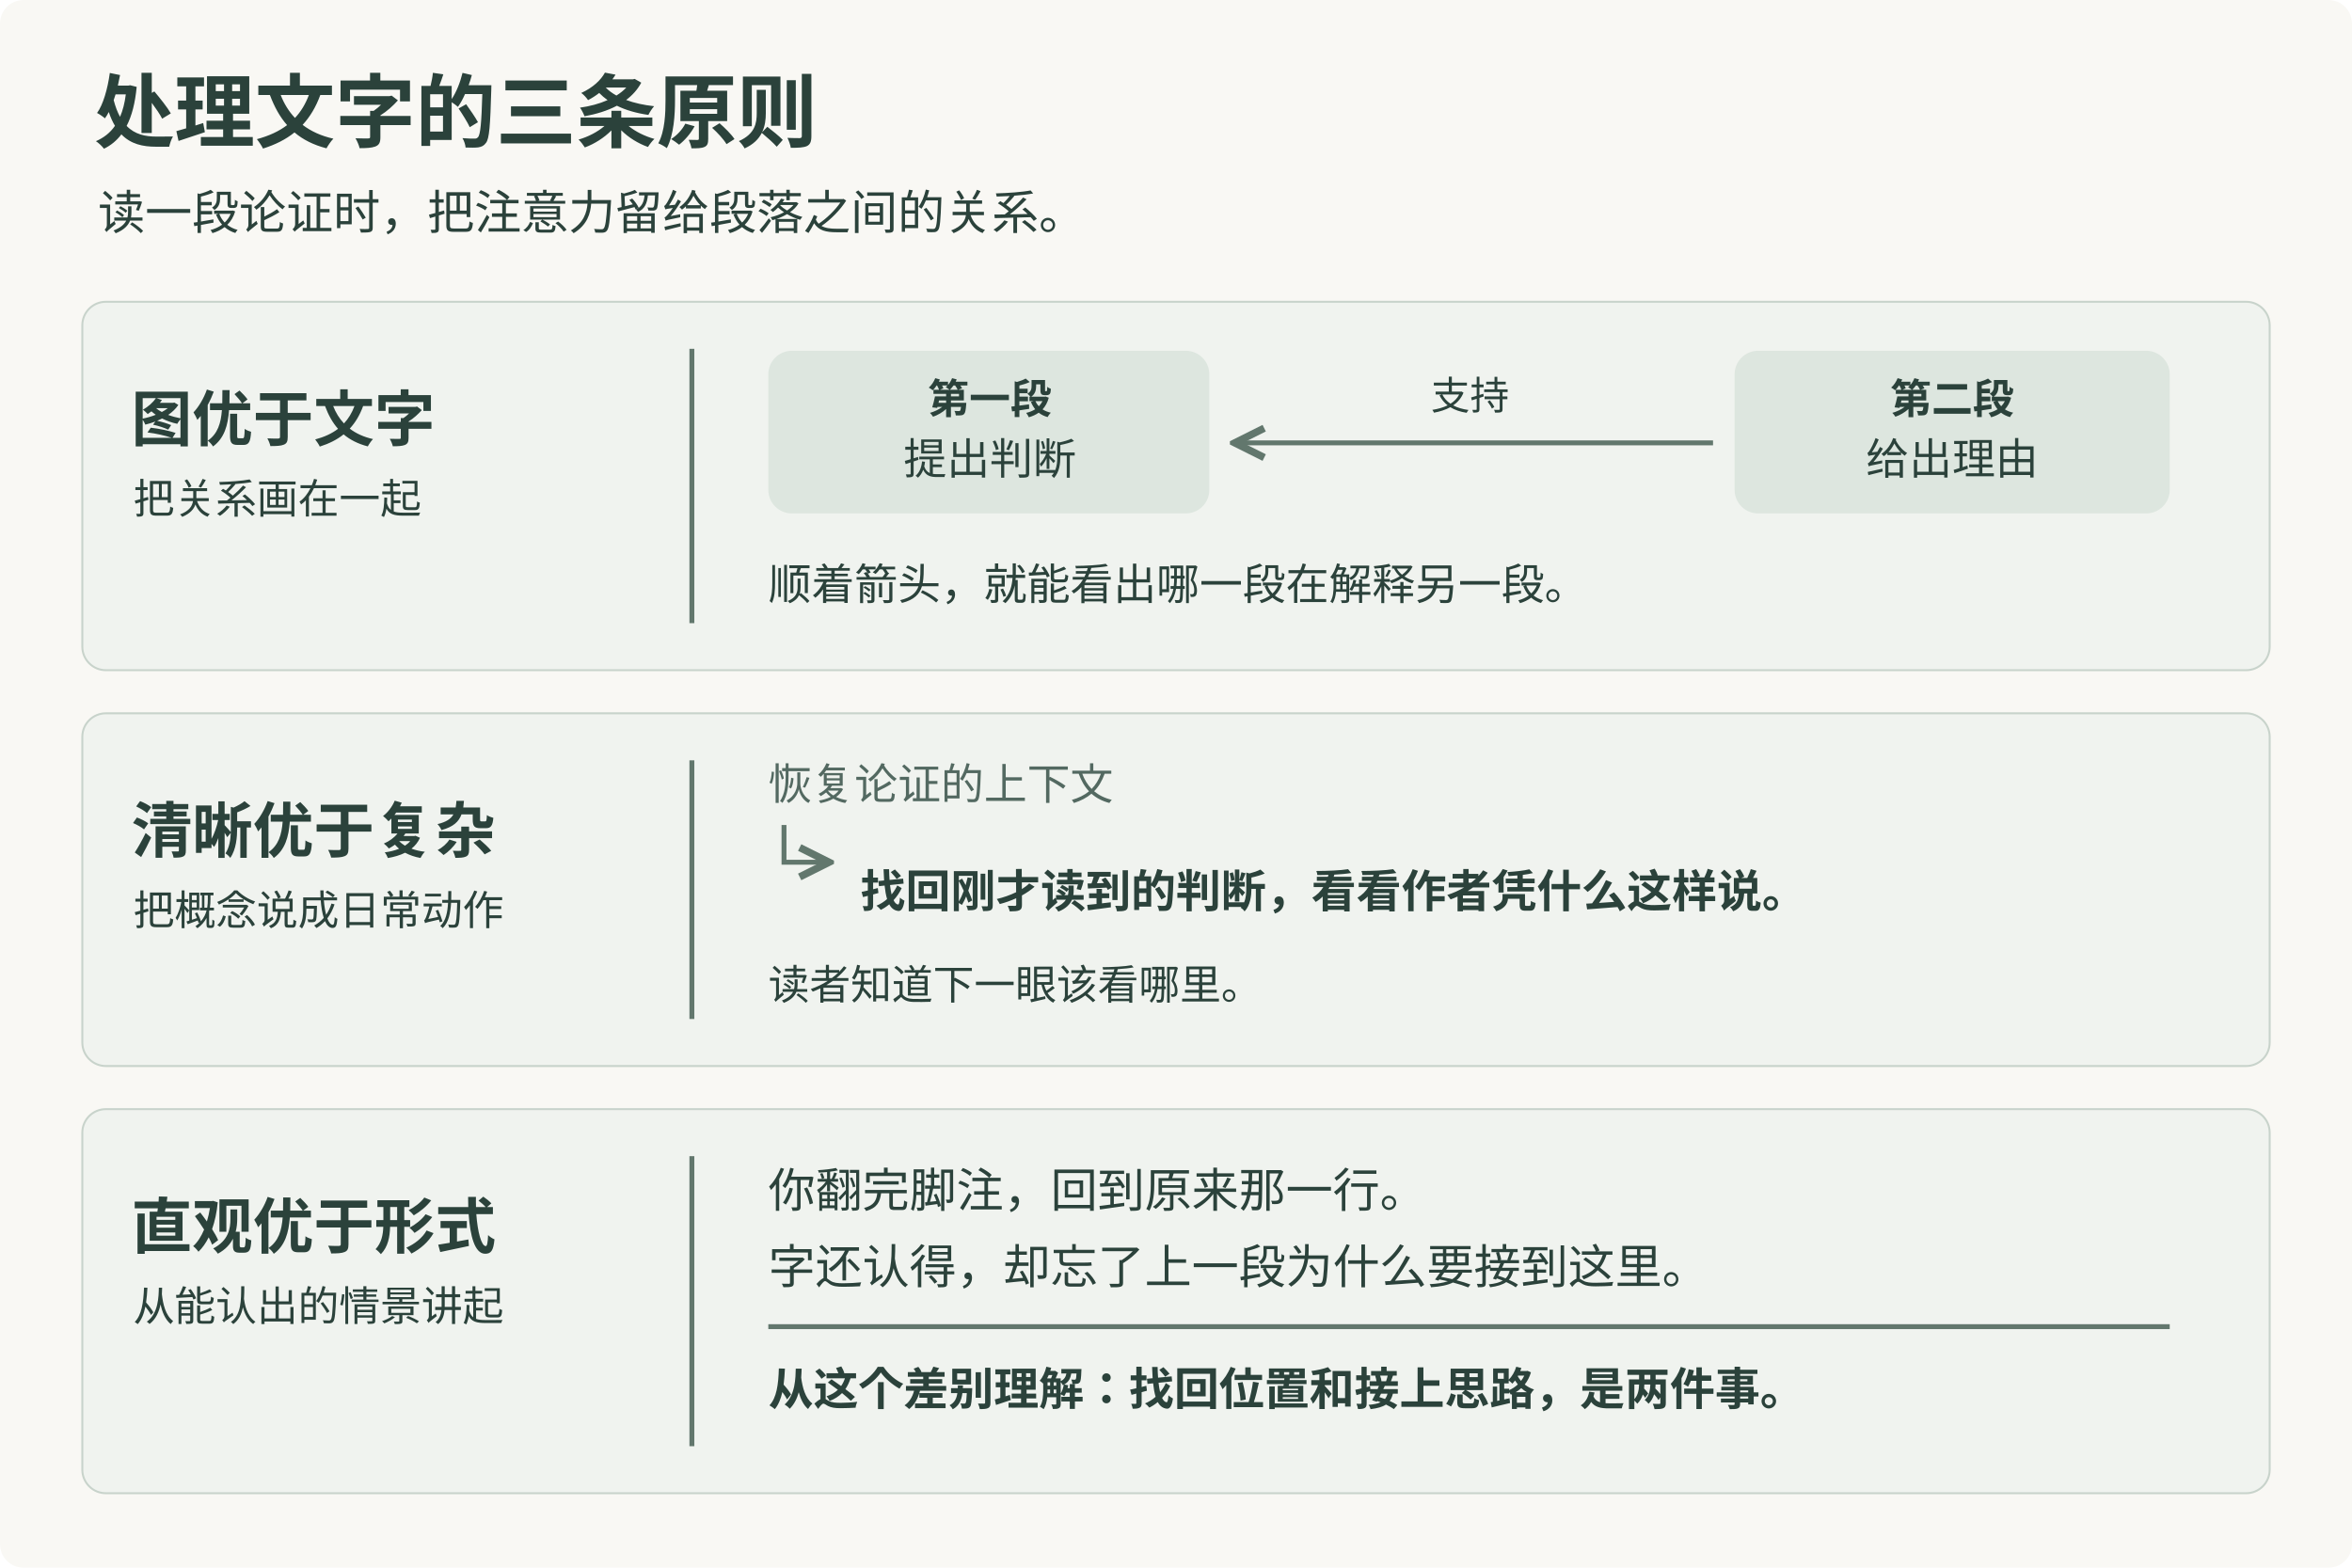
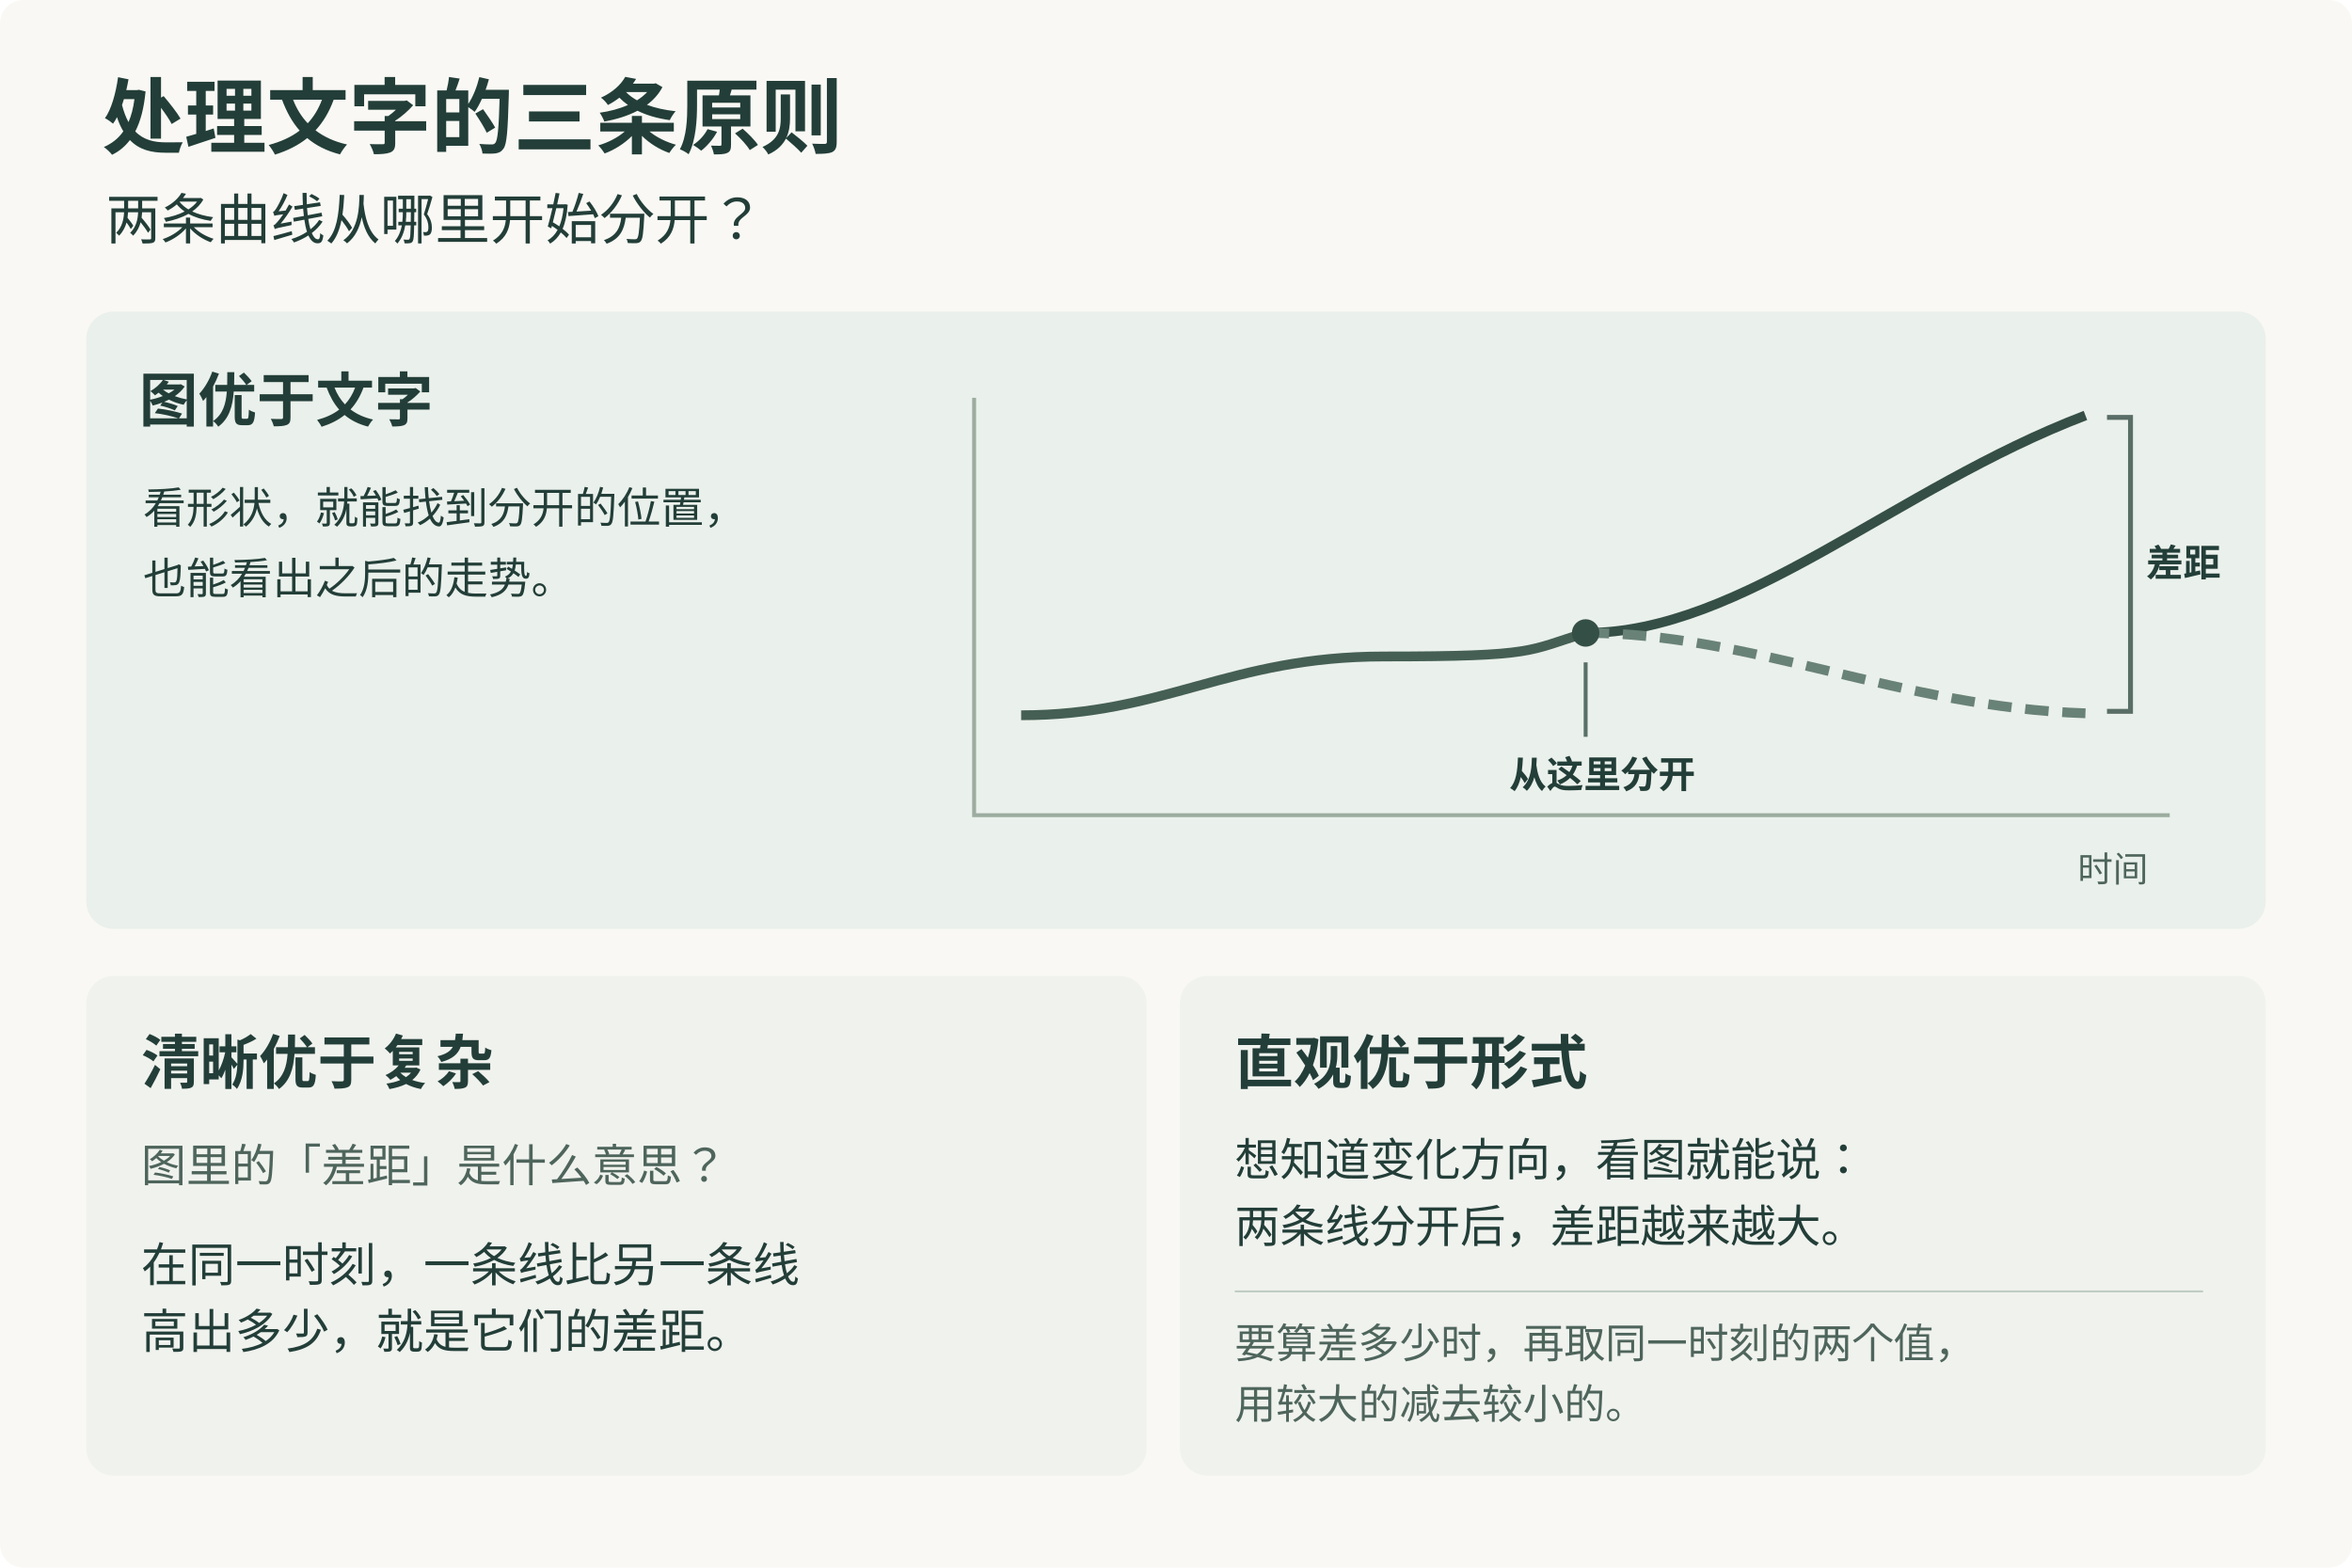
- <svg xmlns="http://www.w3.org/2000/svg" role="img" aria-labelledby="title desc" viewBox="0 0 1200 800">
-   <defs>
-     <marker id="tip" markerWidth="8" markerHeight="8" refX="7" refY="4" orient="auto">
-       <path d="M1 1 L7 4 L1 7" fill="none" stroke="#62776d" stroke-width="1.5" />
-     </marker>
-   </defs>
-   <rect width="1200" height="800" rx="12" fill="#f9f8f4" />
+ <svg xmlns="http://www.w3.org/2000/svg" role="img" viewBox="0 0 1200 800" aria-labelledby="title desc">
+   <rect width="1200" height="800" fill="#f9f8f4" rx="12" />
  <g font-family="PingFang SC,Helvetica Neue,Arial,sans-serif">
-     <text x="48" y="72" font-size="41" font-weight="600" text-anchor="start" fill="#2b423b">处理文字的三条原则</text>
-     <text x="50" y="117" font-size="24" font-weight="400" text-anchor="start" fill="#2b423b">读一段论证时，把注意力留给段落之间的关系。</text>
-     <rect x="42" y="154" width="1116" height="188" rx="12" fill="#f0f3ef" stroke="#c8d3cb" />
-     <path d="M353 178v140" fill="none" stroke="#62776d" stroke-width="2.5" />
-     <text x="67" y="225" font-size="31" font-weight="600" text-anchor="start" fill="#2b423b">图优于文字</text>
-     <text x="68" y="262" font-size="21" font-weight="400" text-anchor="start" fill="#2b423b">把关系画在一起</text>
-     <rect x="42" y="364" width="1116" height="180" rx="12" fill="#f0f3ef" stroke="#c8d3cb" />
-     <path d="M353 388v132" fill="none" stroke="#62776d" stroke-width="2.5" />
-     <text x="67" y="435" font-size="31" font-weight="600" text-anchor="start" fill="#2b423b">清晰优于复杂</text>
-     <text x="68" y="472" font-size="21" font-weight="400" text-anchor="start" fill="#2b423b">把概念说成日常动作</text>
-     <rect x="42" y="566" width="1116" height="196" rx="12" fill="#f0f3ef" stroke="#c8d3cb" />
-     <path d="M353 590v148" fill="none" stroke="#62776d" stroke-width="2.5" />
-     <text x="67" y="637" font-size="31" font-weight="600" text-anchor="start" fill="#2b423b">直观优于形式</text>
-     <text x="68" y="674" font-size="21" font-weight="400" text-anchor="start" fill="#2b423b">从能认出的情景讲起</text>
-     <rect x="392" y="179" width="225" height="83" rx="12" fill="#dde6df" stroke="none" />
-     <rect x="885" y="179" width="222" height="83" rx="12" fill="#dde6df" stroke="none" />
-     <text x="505" y="211" font-size="21" font-weight="600" text-anchor="middle" fill="#2b423b">第一段</text>
-     <text x="505" y="242" font-size="22" font-weight="400" text-anchor="middle" fill="#2b423b">提出判断</text>
-     <text x="996" y="211" font-size="21" font-weight="600" text-anchor="middle" fill="#2b423b">第二段</text>
-     <text x="996" y="242" font-size="22" font-weight="400" text-anchor="middle" fill="#2b423b">给出理由</text>
-     <text x="750" y="209" font-size="20" font-weight="400" text-anchor="middle" fill="#2b423b">支持</text>
-     <path d="M874 226H630" fill="none" stroke="#62776d" stroke-width="2.5" marker-end="url(#tip)" />
-     <text x="392" y="306" font-size="22" font-weight="400" text-anchor="start" fill="#2b423b">顺着箭头，就能看出哪一段在解释另一段。</text>
-     <text x="392" y="408" font-size="22" font-weight="400" text-anchor="start" fill="#536961">恢复论证的上下文</text>
-     <path d="M400 421v19h23" fill="none" stroke="#62776d" stroke-width="2.5" marker-end="url(#tip)" />
-     <text x="439" y="463" font-size="23" font-weight="600" text-anchor="start" fill="#2b423b">找回刚才读到的判断，看看作者凭什么这样说。</text>
-     <text x="392" y="510" font-size="21" font-weight="400" text-anchor="start" fill="#2b423b">读者知道下一眼该看哪里。</text>
-     <text x="392" y="616" font-size="24" font-weight="400" text-anchor="start" fill="#2b423b">你翻完脚注，回到原来那一行。</text>
-     <text x="392" y="655" font-size="24" font-weight="400" text-anchor="start" fill="#2b423b">字还认得，却忘了上一段为什么要接到这里。</text>
-     <path d="M392 677H1107" fill="none" stroke="#62776d" stroke-width="2.5" />
-     <text x="392" y="717" font-size="23" font-weight="600" text-anchor="start" fill="#2b423b">从这个差别理解：找回位置和接上思路，是两件事。</text>
+     <text x="52" y="75" font-size="42" font-weight="600" fill="#233e38">处理文字的三条原则</text>
+     <text x="54" y="122" font-size="28" font-weight="400" fill="#233e38">两条曲线从哪里开始分开？</text>
+     <rect x="44" y="159" width="1112" height="315" rx="14" fill="#eaf0eb" />
+     <text x="71" y="215" font-size="30" font-weight="600" fill="#233e38">图优于文字</text>
+     <text x="73" y="267" font-size="22" font-weight="400" fill="#233e38">看形状，就能找到分开的位置，</text>
+     <text x="73" y="303" font-size="22" font-weight="400" fill="#233e38">也能看出之后的走势。</text>
+     <path d="M497 203V416H1107" fill="none" stroke="#9cac9f" stroke-width="2" />
+     <text x="1060" y="450" font-size="18" font-weight="400" fill="#4e655c">时间</text>
+     <path d="M521 365 C594 365 627 335 706 335 S779 332 809 323" fill="none" stroke="#455f54" stroke-width="5" />
+     <path d="M809 323 C889 323 967 249 1064 212" fill="none" stroke="#354f46" stroke-width="5" />
+     <path d="M809 323 C893 323 970 361 1064 364" fill="none" stroke="#698278" stroke-width="5" stroke-dasharray="12 7" />
+     <circle cx="809" cy="323" r="7" fill="#344f46" />
+     <path d="M809 338v38" fill="none" stroke="#597068" stroke-width="2" />
+     <text x="770" y="402" font-size="19" font-weight="600" fill="#233e38">从这里分开</text>
+     <path d="M1075 213h12v150h-12" fill="none" stroke="#596e66" stroke-width="2.5" />
+     <text x="1095" y="294" font-size="19" font-weight="600" fill="#233e38">差距</text>
+     <rect x="44" y="498" width="541" height="255" rx="14" fill="#f0f2ee" />
+     <rect x="602" y="498" width="554" height="255" rx="14" fill="#f0f2ee" />
+     <text x="72" y="553" font-size="30" font-weight="600" fill="#233e38">清晰优于复杂</text>
+     <text x="72" y="603" font-size="23" font-weight="400" fill="#4e655c">图里的「差距」是什么意思？</text>
+     <text x="72" y="654" font-size="24" font-weight="400" fill="#233e38">在同一时刻，一条线比另一条线</text>
+     <text x="72" y="688" font-size="24" font-weight="400" fill="#233e38">高出多少，就是它们的差距。</text>
+     <text x="630" y="553" font-size="30" font-weight="600" fill="#233e38">直观优于形式</text>
+     <text x="630" y="600" font-size="23" font-weight="400" fill="#233e38">想知道变化方向，看图就能说：</text>
+     <text x="630" y="634" font-size="23" font-weight="400" fill="#233e38">两条线分开后，差距越来越大。</text>
+     <path d="M630 659H1124" fill="none" stroke="#c0ccc3" stroke-width="1" />
+     <text x="630" y="693" font-size="21" font-weight="400" fill="#4e655c">要算差多少时，再取同一时刻的两个值，</text>
+     <text x="630" y="724" font-size="21" font-weight="400" fill="#4e655c">用较大的减去较小的。</text>
  </g>
</svg>
